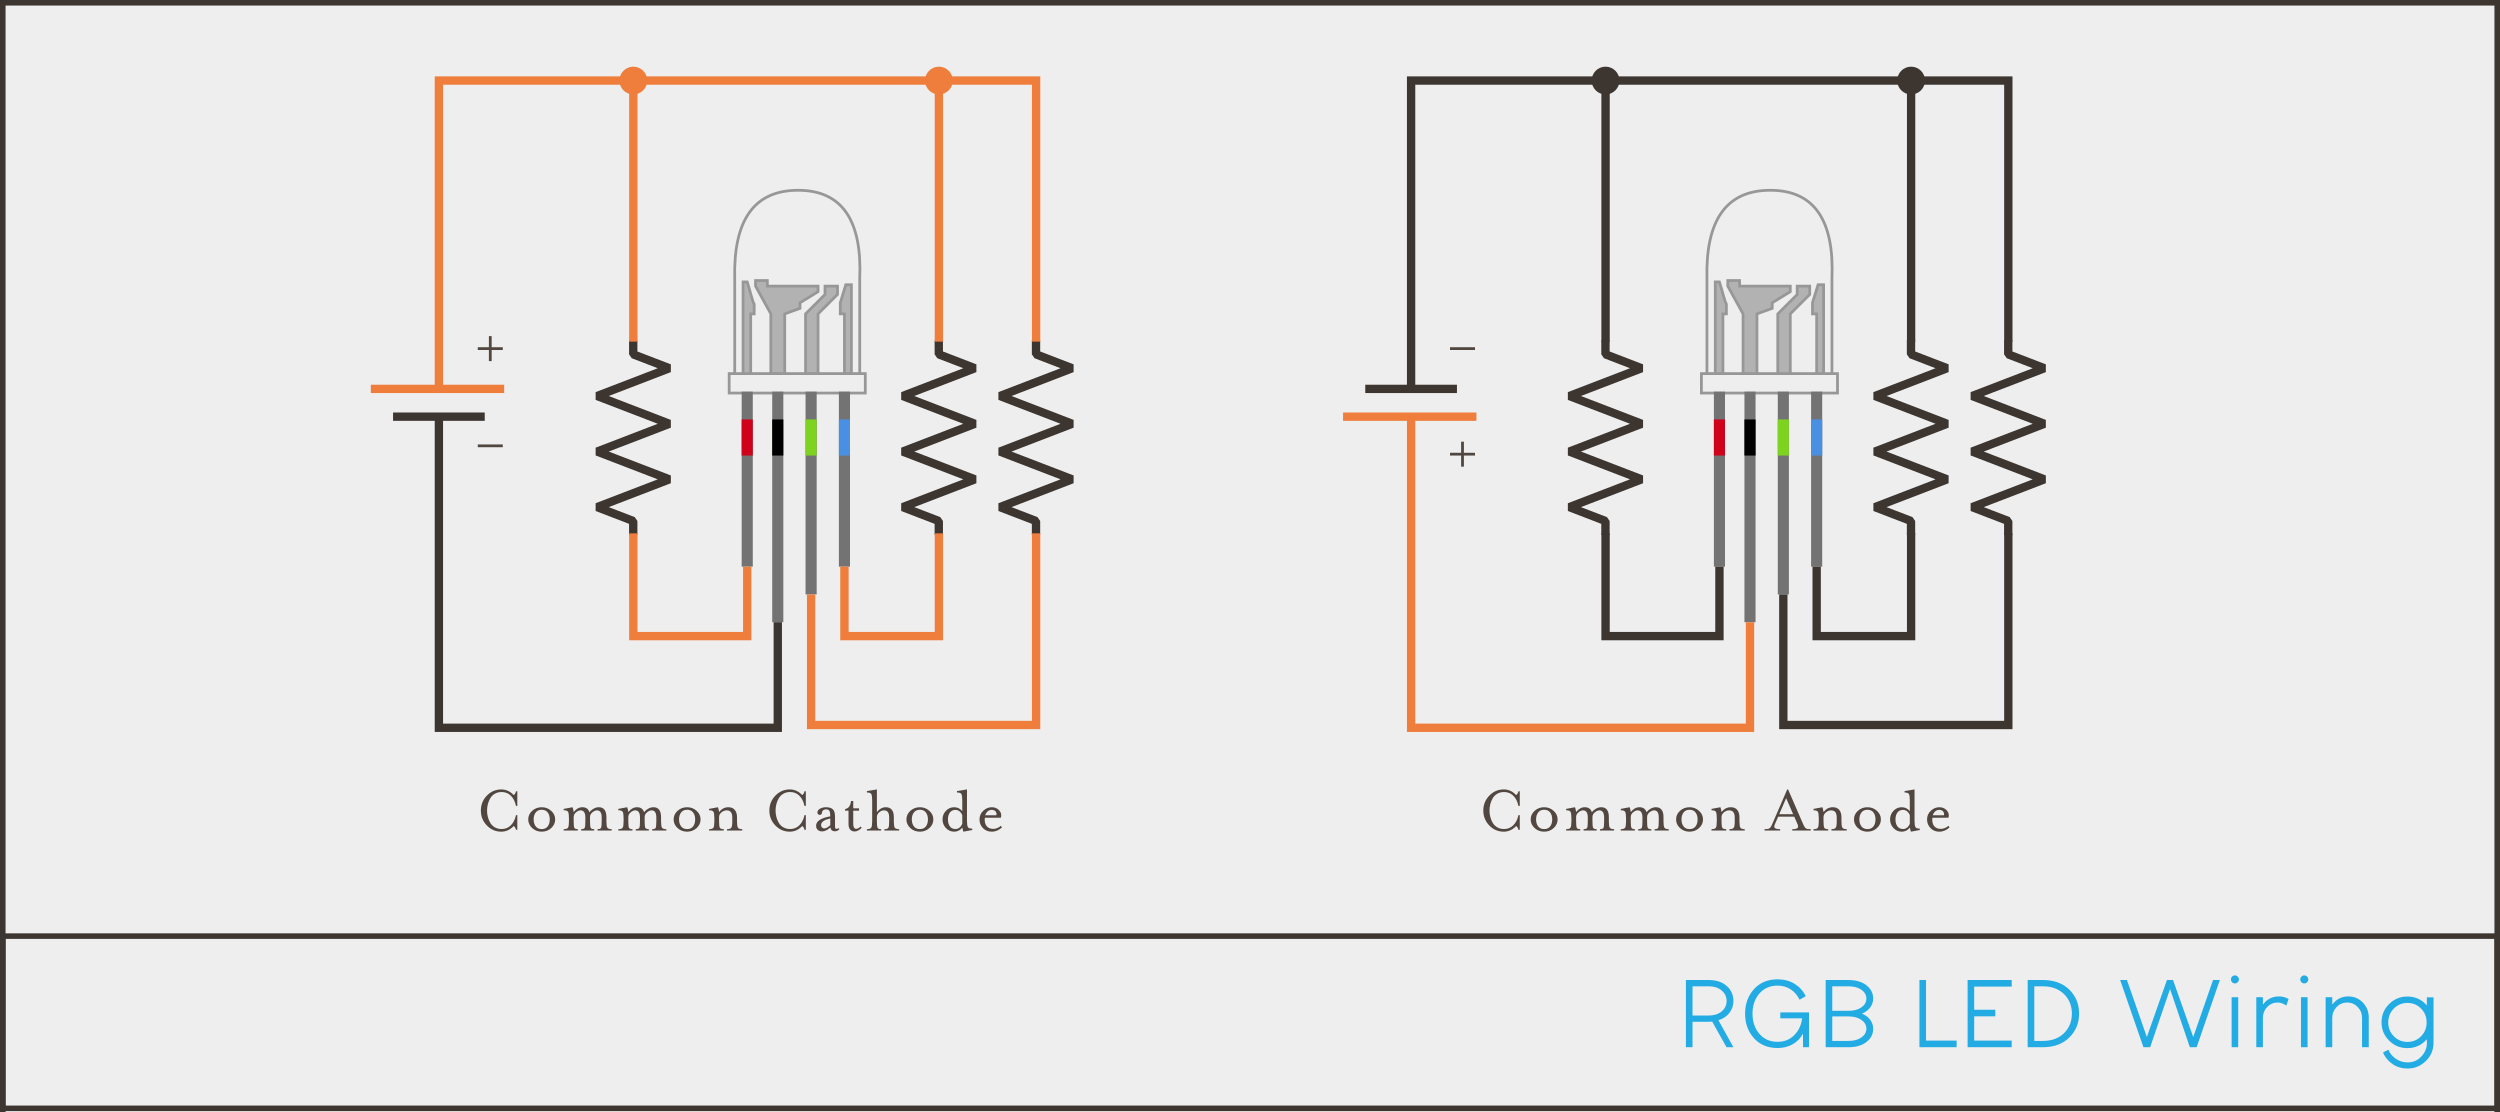
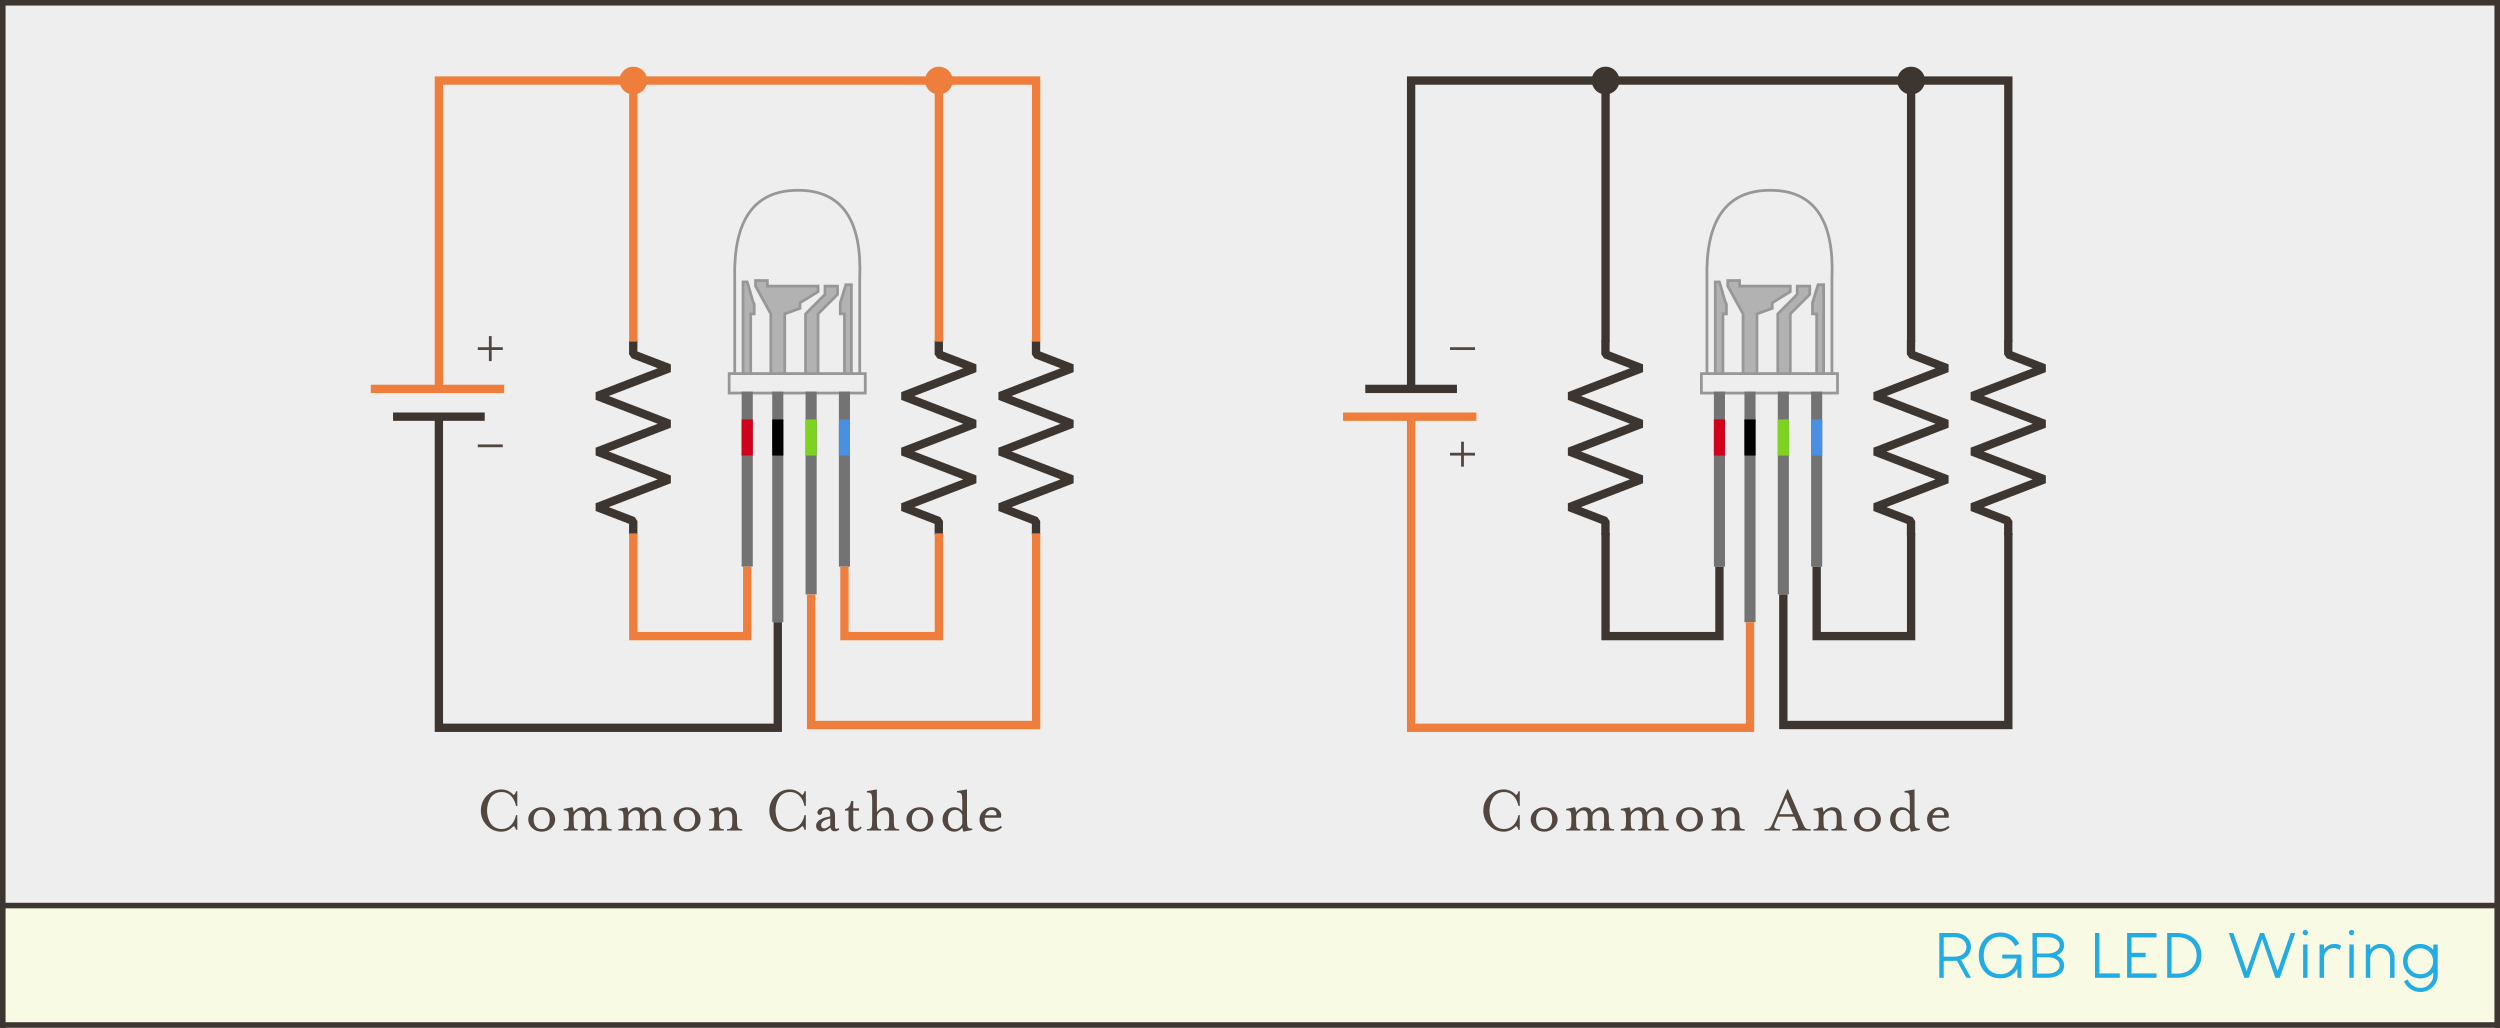
- <svg xmlns="http://www.w3.org/2000/svg" width="900px" height="400px" viewBox="0 0 900 400" version="1.1">
+ <svg xmlns="http://www.w3.org/2000/svg" width="900px" height="370px" viewBox="0 0 900 370" version="1.1">
  <g id="RGB_LED_Wiring" stroke="none" stroke-width="1" fill="none" fill-rule="evenodd">
    <rect id="Rectangle" stroke="#3D3530" stroke-width="2" fill="#EEEEEE" x="1" y="1" width="898" height="428" />
+     <rect id="Rectangle-Copy" stroke="#3D3530" stroke-width="2" fill="#F8FAE4" x="1" y="326" width="898" height="43" />
+     <path d="M698.155,352 L698.155,335.872 L703.627,335.872 C705.435,335.872 706.875,336.348 707.947,337.3 C709.019,338.252 709.555,339.448 709.555,340.888 C709.555,341.96 709.239,342.912 708.607,343.744 C707.975,344.576 707.091,345.168 705.955,345.52 L709.555,352 L707.899,352 L704.467,345.856 L703.483,345.904 L699.739,345.904 L699.739,352 L698.155,352 Z M699.739,344.392 L703.627,344.392 C704.923,344.392 705.963,344.06 706.747,343.396 C707.531,342.732 707.923,341.896 707.923,340.888 C707.923,339.896 707.531,339.064 706.747,338.392 C705.963,337.72 704.923,337.384 703.627,337.384 L699.739,337.384 L699.739,344.392 Z M720.157,352.192 C717.789,352.192 715.897,351.404 714.481,349.828 C713.065,348.252 712.357,346.296 712.357,343.96 C712.357,341.608 713.065,339.644 714.481,338.068 C715.897,336.492 717.789,335.704 720.157,335.704 C721.709,335.704 723.069,336.064 724.237,336.784 C725.405,337.504 726.301,338.488 726.925,339.736 L725.437,340.6 C724.941,339.56 724.233,338.736 723.313,338.128 C722.393,337.52 721.341,337.216 720.157,337.216 C718.333,337.216 716.873,337.852 715.777,339.124 C714.681,340.396 714.133,342.008 714.133,343.96 C714.133,345.896 714.681,347.504 715.777,348.784 C716.873,350.064 718.333,350.704 720.157,350.704 C721.757,350.704 723.089,350.172 724.153,349.108 C725.217,348.044 725.845,346.696 726.037,345.064 L720.805,345.064 L720.805,343.648 L727.693,343.648 L727.693,352 L726.253,352 L726.253,348.76 C725.661,349.832 724.841,350.672 723.793,351.28 C722.745,351.888 721.533,352.192 720.157,352.192 Z M731.696,352 L731.696,335.872 L737.168,335.872 C738.976,335.872 740.416,336.296 741.488,337.144 C742.56,337.992 743.096,339.048 743.096,340.312 C743.096,341.096 742.86,341.808 742.388,342.448 C741.916,343.088 741.256,343.584 740.408,343.936 C741.256,344.288 741.916,344.784 742.388,345.424 C742.86,346.064 743.096,346.784 743.096,347.584 C743.096,348.848 742.56,349.9 741.488,350.74 C740.416,351.58 738.976,352 737.168,352 L731.696,352 Z M733.28,343.264 L737.168,343.264 C738.464,343.264 739.504,342.984 740.288,342.424 C741.072,341.864 741.464,341.168 741.464,340.336 C741.464,339.488 741.072,338.784 740.288,338.224 C739.504,337.664 738.464,337.384 737.168,337.384 L733.28,337.384 L733.28,343.264 Z M733.28,350.488 L737.168,350.488 C738.464,350.488 739.504,350.208 740.288,349.648 C741.072,349.088 741.464,348.384 741.464,347.536 C741.464,346.704 741.072,346.008 740.288,345.448 C739.504,344.888 738.464,344.608 737.168,344.608 L733.28,344.608 L733.28,350.488 Z M755.781,350.416 L763.125,350.416 L763.125,352 L754.197,352 L754.197,335.872 L755.781,335.872 L755.781,350.416 Z M776.344,337.456 L767.344,337.456 L767.344,343 L772.408,343 L772.408,344.584 L767.344,344.584 L767.344,350.416 L776.344,350.416 L776.344,352 L765.76,352 L765.76,335.872 L776.344,335.872 L776.344,337.456 Z M780.179,352 L780.179,335.872 L783.827,335.872 C786.483,335.872 788.595,336.64 790.163,338.176 C791.731,339.712 792.515,341.632 792.515,343.936 C792.515,346.224 791.727,348.14 790.151,349.684 C788.575,351.228 786.467,352 783.827,352 L780.179,352 Z M781.763,350.488 L783.827,350.488 C785.939,350.488 787.627,349.868 788.891,348.628 C790.155,347.388 790.787,345.824 790.787,343.936 C790.787,342.048 790.155,340.484 788.891,339.244 C787.627,338.004 785.939,337.384 783.827,337.384 L781.763,337.384 L781.763,350.488 Z M824.664,335.872 L826.296,335.872 L820.728,352 L819.096,352 L814.344,338.032 L809.568,352 L807.96,352 L802.368,335.872 L804,335.872 L808.776,349.552 L813.6,335.872 L815.064,335.872 L819.912,349.552 L824.664,335.872 Z M830.587,336.4 C830.411,336.592 830.187,336.688 829.915,336.688 C829.643,336.688 829.415,336.592 829.231,336.4 C829.047,336.208 828.955,335.984 828.955,335.728 C828.955,335.472 829.047,335.248 829.231,335.056 C829.415,334.864 829.643,334.768 829.915,334.768 C830.187,334.768 830.415,334.864 830.599,335.056 C830.783,335.248 830.875,335.472 830.875,335.728 C830.875,335.984 830.779,336.208 830.587,336.4 Z M829.123,352 L829.123,340 L830.707,340 L830.707,352 L829.123,352 Z M840.469,339.808 C841.317,339.808 842.093,340.016 842.797,340.432 L842.245,342.016 C841.573,341.52 840.893,341.272 840.205,341.272 C839.197,341.272 838.349,341.628 837.661,342.34 C836.973,343.052 836.629,343.928 836.629,344.968 L836.629,352 L835.045,352 L835.045,340 L836.629,340 L836.629,341.776 C837.605,340.464 838.885,339.808 840.469,339.808 Z M847.232,336.4 C847.056,336.592 846.832,336.688 846.56,336.688 C846.288,336.688 846.06,336.592 845.876,336.4 C845.692,336.208 845.6,335.984 845.6,335.728 C845.6,335.472 845.692,335.248 845.876,335.056 C846.06,334.864 846.288,334.768 846.56,334.768 C846.832,334.768 847.06,334.864 847.244,335.056 C847.428,335.248 847.52,335.472 847.52,335.728 C847.52,335.984 847.424,336.208 847.232,336.4 Z M845.768,352 L845.768,340 L847.352,340 L847.352,352 L845.768,352 Z M857.115,339.808 C858.507,339.808 859.675,340.3 860.619,341.284 C861.563,342.268 862.035,343.48 862.035,344.92 L862.035,352 L860.427,352 L860.427,344.968 C860.427,343.944 860.079,343.072 859.383,342.352 C858.687,341.632 857.843,341.272 856.851,341.272 C855.859,341.272 855.015,341.632 854.319,342.352 C853.623,343.072 853.275,343.944 853.275,344.968 L853.275,352 L851.691,352 L851.691,340 L853.275,340 L853.275,341.776 C854.251,340.464 855.531,339.808 857.115,339.808 Z M875.973,340.024 L877.581,340.024 L877.581,350.968 C877.565,352.712 876.937,354.172 875.697,355.348 C874.457,356.524 873.021,357.112 871.389,357.112 C869.901,357.112 868.633,356.716 867.585,355.924 C866.537,355.132 865.829,354.24 865.461,353.248 L866.757,352.6 C867.061,353.416 867.637,354.128 868.485,354.736 C869.333,355.344 870.301,355.648 871.389,355.648 C872.669,355.648 873.753,355.18 874.641,354.244 C875.529,353.308 875.981,352.216 875.997,350.968 L875.973,350.968 L875.973,350.08 C874.757,351.504 873.197,352.216 871.293,352.216 C869.581,352.216 868.121,351.612 866.913,350.404 C865.705,349.196 865.101,347.736 865.101,346.024 C865.101,344.312 865.705,342.852 866.913,341.644 C868.121,340.436 869.581,339.832 871.293,339.832 C873.181,339.832 874.741,340.544 875.973,341.968 L875.973,340.024 Z M871.317,350.728 C872.613,350.728 873.705,350.276 874.593,349.372 C875.481,348.468 875.925,347.36 875.925,346.048 C875.925,344.736 875.481,343.628 874.593,342.724 C873.705,341.82 872.613,341.368 871.317,341.368 C870.037,341.368 868.949,341.82 868.053,342.724 C867.157,343.628 866.709,344.736 866.709,346.048 C866.709,347.36 867.157,348.468 868.053,349.372 C868.949,350.276 870.037,350.728 871.317,350.728 Z" id="RGB-LED-Wiring-Copy" fill="#23ABE3" />
    <g id="Common_Anode" transform="translate(485, 24)">
      <g id="RGB-LED" transform="translate(127, 44)">
        <path d="M2.5,67 L2.5,32.424 C1.961,11.141 9.556,0.5 25.287,0.5 C41.018,0.5 48.422,11.141 47.5,32.424 L47.5,67 L2.5,67 Z" id="Path" stroke="#979797" fill="#EEEEEE" />
        <g id="Internals" transform="translate(5, 33)" fill="#B2B2B2" stroke="#979797">
          <path d="M0.5,34 L0.5,0.5 C1.167,0.5 1.667,0.5 2,0.5 C3.109,3.984 3.911,7.617 4.5,8.5 C4.5,9.5 4.5,10.667 4.5,12 L3.25,12 L3.25,34 L0.5,34 Z" id="Path-2" />
          <polygon id="Path-3" points="10.5 34 10.5 12 5 2 5 -1.0658141e-14 9.25 -1.0658141e-14 9.25 2 27.5 2 27.5 4 21 8 21 10 15.5 12 15.5 34" />
          <polygon id="Path-4" points="23 34 23 12 30 5 30 2 34.5 2 34.5 5 27.5 12 27.5 34" />
          <polygon id="Path-5" points="39.5 34 39.5 1.5 37.5 1.5 35.5 8 35.5 12 37 12 37 34" />
        </g>
        <rect id="Rectangle" stroke="#979797" fill="#EEEEEE" x="0.5" y="66.5" width="49" height="7" />
        <g id="R-Leg" transform="translate(5, 73)">
          <rect id="Rectangle" fill="#737373" x="0" y="0" width="4" height="63" />
          <rect id="Rectangle-Copy-4" fill="#D0021B" x="0" y="10" width="4" height="13" />
        </g>
        <g id="CMN-Leg" transform="translate(16, 73)">
          <rect id="Rectangle-Copy" fill="#737373" x="0" y="0" width="4" height="83" />
          <rect id="Rectangle-Copy-5" fill="#000000" x="0" y="10" width="4" height="13" />
        </g>
        <g id="G-Leg" transform="translate(28, 73)">
          <rect id="Rectangle-Copy-2" fill="#737373" x="0" y="0" width="4" height="73" />
          <rect id="Rectangle-Copy-6" fill="#7ED321" x="0" y="10" width="4" height="13" />
        </g>
        <g id="B-Leg" transform="translate(40, 73)">
          <rect id="Rectangle-Copy-3" fill="#737373" x="0" y="0" width="4" height="63" />
          <rect id="Rectangle-Copy-7" fill="#4A90E2" x="0" y="10" width="4" height="13" />
        </g>
      </g>
      <path d="M62.116,274.736 L61.636,274.736 C61.508,274.112 61.236,273.656 60.82,273.368 C59.508,274.728 58.02,275.408 56.356,275.408 C54.324,275.408 52.588,274.664 51.148,273.176 C49.708,271.688 48.988,269.896 48.988,267.8 C48.988,265.704 49.708,263.912 51.148,262.424 C52.588,260.936 54.324,260.192 56.356,260.192 C58.052,260.192 59.54,260.872 60.82,262.232 C61.252,261.896 61.524,261.44 61.636,260.864 L62.116,260.864 L62.116,266.144 L61.636,266.144 C61.3,264.56 60.68,263.328 59.776,262.448 C58.872,261.568 57.764,261.128 56.452,261.128 C55.54,261.128 54.732,261.332 54.028,261.74 C53.324,262.148 52.776,262.688 52.384,263.36 C51.992,264.032 51.7,264.744 51.508,265.496 C51.316,266.248 51.22,267.016 51.22,267.8 C51.22,268.584 51.316,269.352 51.508,270.104 C51.7,270.856 51.992,271.564 52.384,272.228 C52.776,272.892 53.324,273.428 54.028,273.836 C54.732,274.244 55.54,274.448 56.452,274.448 C57.764,274.448 58.872,274.004 59.776,273.116 C60.68,272.228 61.3,271.008 61.636,269.456 L62.116,269.456 L62.116,274.736 Z M74.3,267.896 C75.26,268.744 75.74,269.776 75.74,270.992 C75.74,272.208 75.264,273.248 74.312,274.112 C73.36,274.976 72.22,275.408 70.892,275.408 C69.564,275.408 68.424,274.976 67.472,274.112 C66.52,273.248 66.044,272.208 66.044,270.992 C66.044,269.776 66.52,268.74 67.472,267.884 C68.424,267.028 69.564,266.6 70.892,266.6 C72.22,266.6 73.356,267.032 74.3,267.896 Z M73.052,273.512 C73.548,272.856 73.796,272.016 73.796,270.992 C73.796,269.968 73.548,269.132 73.052,268.484 C72.556,267.836 71.836,267.512 70.892,267.512 C69.948,267.512 69.228,267.84 68.732,268.496 C68.236,269.152 67.988,269.984 67.988,270.992 C67.988,272 68.236,272.832 68.732,273.488 C69.228,274.144 69.948,274.472 70.892,274.472 C71.836,274.472 72.556,274.152 73.052,273.512 Z M88.284,270.128 L88.284,271.688 C88.284,272.952 88.368,273.736 88.536,274.04 C88.704,274.344 89.124,274.496 89.796,274.496 L89.796,275 L85.092,275 L85.092,274.496 C85.764,274.496 86.184,274.344 86.352,274.04 C86.52,273.736 86.604,272.952 86.604,271.688 L86.604,270.296 C86.604,268.584 86.028,267.728 84.876,267.728 C84.38,267.728 83.844,267.96 83.268,268.424 C82.692,268.888 82.404,269.456 82.404,270.128 L82.404,271.688 C82.404,272.936 82.488,273.716 82.656,274.028 C82.824,274.34 83.236,274.496 83.892,274.496 L83.892,275 L78.804,275 L78.804,274.496 C79.604,274.496 80.12,274.328 80.352,273.992 C80.584,273.656 80.7,272.888 80.7,271.688 L80.7,270.488 C80.7,269.304 80.584,268.544 80.352,268.208 C80.12,267.872 79.604,267.704 78.804,267.704 L78.804,267.2 L81.996,266.6 C82.14,266.904 82.276,267.48 82.404,268.328 C83.316,267.176 84.356,266.6 85.524,266.6 C86.852,266.6 87.7,267.2 88.068,268.4 C88.388,267.952 88.864,267.54 89.496,267.164 C90.128,266.788 90.772,266.6 91.428,266.6 C93.268,266.6 94.188,267.792 94.188,270.176 L94.188,271.688 C94.188,272.888 94.304,273.656 94.536,273.992 C94.768,274.328 95.284,274.496 96.084,274.496 L96.084,275 L90.996,275 L90.996,274.496 C91.668,274.496 92.084,274.344 92.244,274.04 C92.404,273.736 92.484,272.952 92.484,271.688 L92.484,270.296 C92.484,268.584 91.916,267.728 90.78,267.728 C90.284,267.728 89.744,267.96 89.16,268.424 C88.576,268.888 88.284,269.456 88.284,270.128 Z M107.956,270.128 L107.956,271.688 C107.956,272.952 108.04,273.736 108.208,274.04 C108.376,274.344 108.796,274.496 109.468,274.496 L109.468,275 L104.764,275 L104.764,274.496 C105.436,274.496 105.856,274.344 106.024,274.04 C106.192,273.736 106.276,272.952 106.276,271.688 L106.276,270.296 C106.276,268.584 105.7,267.728 104.548,267.728 C104.052,267.728 103.516,267.96 102.94,268.424 C102.364,268.888 102.076,269.456 102.076,270.128 L102.076,271.688 C102.076,272.936 102.16,273.716 102.328,274.028 C102.496,274.34 102.908,274.496 103.564,274.496 L103.564,275 L98.476,275 L98.476,274.496 C99.276,274.496 99.792,274.328 100.024,273.992 C100.256,273.656 100.372,272.888 100.372,271.688 L100.372,270.488 C100.372,269.304 100.256,268.544 100.024,268.208 C99.792,267.872 99.276,267.704 98.476,267.704 L98.476,267.2 L101.668,266.6 C101.812,266.904 101.948,267.48 102.076,268.328 C102.988,267.176 104.028,266.6 105.196,266.6 C106.524,266.6 107.372,267.2 107.74,268.4 C108.06,267.952 108.536,267.54 109.168,267.164 C109.8,266.788 110.444,266.6 111.1,266.6 C112.94,266.6 113.86,267.792 113.86,270.176 L113.86,271.688 C113.86,272.888 113.976,273.656 114.208,273.992 C114.44,274.328 114.956,274.496 115.756,274.496 L115.756,275 L110.668,275 L110.668,274.496 C111.34,274.496 111.756,274.344 111.916,274.04 C112.076,273.736 112.156,272.952 112.156,271.688 L112.156,270.296 C112.156,268.584 111.588,267.728 110.452,267.728 C109.956,267.728 109.416,267.96 108.832,268.424 C108.248,268.888 107.956,269.456 107.956,270.128 Z M126.644,267.896 C127.604,268.744 128.084,269.776 128.084,270.992 C128.084,272.208 127.608,273.248 126.656,274.112 C125.704,274.976 124.564,275.408 123.236,275.408 C121.908,275.408 120.768,274.976 119.816,274.112 C118.864,273.248 118.388,272.208 118.388,270.992 C118.388,269.776 118.864,268.74 119.816,267.884 C120.768,267.028 121.908,266.6 123.236,266.6 C124.564,266.6 125.7,267.032 126.644,267.896 Z M125.396,273.512 C125.892,272.856 126.14,272.016 126.14,270.992 C126.14,269.968 125.892,269.132 125.396,268.484 C124.9,267.836 124.18,267.512 123.236,267.512 C122.292,267.512 121.572,267.84 121.076,268.496 C120.58,269.152 120.332,269.984 120.332,270.992 C120.332,272 120.58,272.832 121.076,273.488 C121.572,274.144 122.292,274.472 123.236,274.472 C124.18,274.472 124.9,274.152 125.396,273.512 Z M134.748,268.328 C135.66,267.176 136.772,266.6 138.084,266.6 C139.124,266.6 139.904,266.928 140.424,267.584 C140.944,268.24 141.204,269.104 141.204,270.176 L141.204,271.688 C141.204,272.888 141.32,273.656 141.552,273.992 C141.784,274.328 142.3,274.496 143.1,274.496 L143.1,275 L137.604,275 L137.604,274.496 C138.388,274.496 138.9,274.324 139.14,273.98 C139.38,273.636 139.5,272.872 139.5,271.688 L139.5,270.296 C139.5,268.584 138.836,267.728 137.508,267.728 C136.82,267.728 136.188,267.968 135.612,268.448 C135.036,268.928 134.748,269.488 134.748,270.128 L134.748,271.688 C134.748,272.92 134.844,273.696 135.036,274.016 C135.228,274.336 135.692,274.496 136.428,274.496 L136.428,275 L131.148,275 L131.148,274.496 C131.948,274.496 132.464,274.328 132.696,273.992 C132.928,273.656 133.044,272.888 133.044,271.688 L133.044,270.488 C133.044,269.304 132.928,268.544 132.696,268.208 C132.464,267.872 131.948,267.704 131.148,267.704 L131.148,267.2 L134.34,266.6 C134.484,266.904 134.62,267.48 134.748,268.328 Z M155.132,270.008 L153.98,272.672 C153.676,273.328 153.664,273.796 153.944,274.076 C154.224,274.356 154.86,274.496 155.852,274.496 L155.852,275 L150.236,275 L150.236,274.496 C150.748,274.496 151.144,274.476 151.424,274.436 C151.704,274.396 151.952,274.268 152.168,274.052 C152.384,273.836 152.536,273.64 152.624,273.464 C152.712,273.288 152.876,272.936 153.116,272.408 L158.396,260.192 L158.708,260.192 L164.012,272.408 C164.252,272.936 164.416,273.288 164.504,273.464 C164.592,273.64 164.744,273.836 164.96,274.052 C165.176,274.268 165.42,274.396 165.692,274.436 C165.964,274.476 166.356,274.496 166.868,274.496 L166.868,275 L160.22,275 L160.22,274.496 C161.212,274.496 161.844,274.356 162.116,274.076 C162.388,273.796 162.38,273.328 162.092,272.672 L160.94,270.008 L155.132,270.008 Z M160.532,269.12 L158.012,263.336 L155.516,269.12 L160.532,269.12 Z M171.468,268.328 C172.38,267.176 173.492,266.6 174.804,266.6 C175.844,266.6 176.624,266.928 177.144,267.584 C177.664,268.24 177.924,269.104 177.924,270.176 L177.924,271.688 C177.924,272.888 178.04,273.656 178.272,273.992 C178.504,274.328 179.02,274.496 179.82,274.496 L179.82,275 L174.324,275 L174.324,274.496 C175.108,274.496 175.62,274.324 175.86,273.98 C176.1,273.636 176.22,272.872 176.22,271.688 L176.22,270.296 C176.22,268.584 175.556,267.728 174.228,267.728 C173.54,267.728 172.908,267.968 172.332,268.448 C171.756,268.928 171.468,269.488 171.468,270.128 L171.468,271.688 C171.468,272.92 171.564,273.696 171.756,274.016 C171.948,274.336 172.412,274.496 173.148,274.496 L173.148,275 L167.868,275 L167.868,274.496 C168.668,274.496 169.184,274.328 169.416,273.992 C169.648,273.656 169.764,272.888 169.764,271.688 L169.764,270.488 C169.764,269.304 169.648,268.544 169.416,268.208 C169.184,267.872 168.668,267.704 167.868,267.704 L167.868,267.2 L171.06,266.6 C171.204,266.904 171.34,267.48 171.468,268.328 Z M190.684,267.896 C191.644,268.744 192.124,269.776 192.124,270.992 C192.124,272.208 191.648,273.248 190.696,274.112 C189.744,274.976 188.604,275.408 187.276,275.408 C185.948,275.408 184.808,274.976 183.856,274.112 C182.904,273.248 182.428,272.208 182.428,270.992 C182.428,269.776 182.904,268.74 183.856,267.884 C184.808,267.028 185.948,266.6 187.276,266.6 C188.604,266.6 189.74,267.032 190.684,267.896 Z M189.436,273.512 C189.932,272.856 190.18,272.016 190.18,270.992 C190.18,269.968 189.932,269.132 189.436,268.484 C188.94,267.836 188.22,267.512 187.276,267.512 C186.332,267.512 185.612,267.84 185.116,268.496 C184.62,269.152 184.372,269.984 184.372,270.992 C184.372,272 184.62,272.832 185.116,273.488 C185.612,274.144 186.332,274.472 187.276,274.472 C188.22,274.472 188.94,274.152 189.436,273.512 Z M202.532,272.552 L202.532,269.456 C202.308,268.88 201.98,268.42 201.548,268.076 C201.116,267.732 200.636,267.56 200.108,267.56 C199.212,267.56 198.532,267.88 198.068,268.52 C197.604,269.16 197.372,269.984 197.372,270.992 C197.372,272.016 197.604,272.848 198.068,273.488 C198.532,274.128 199.212,274.448 200.108,274.448 C200.636,274.448 201.116,274.276 201.548,273.932 C201.98,273.588 202.308,273.128 202.532,272.552 Z M202.532,268.016 L202.532,264.104 C202.532,262.904 202.416,262.136 202.184,261.8 C201.952,261.464 201.436,261.296 200.636,261.296 L200.636,260.792 L204.236,260.192 L204.236,271.496 C204.236,272.696 204.352,273.464 204.584,273.8 C204.816,274.136 205.332,274.304 206.132,274.304 L206.132,274.808 L202.94,275.408 C202.828,275.168 202.7,274.68 202.556,273.944 C201.772,274.92 200.788,275.408 199.604,275.408 C198.468,275.408 197.488,274.976 196.664,274.112 C195.84,273.248 195.428,272.208 195.428,270.992 C195.428,269.776 195.84,268.74 196.664,267.884 C197.488,267.028 198.468,266.6 199.604,266.6 C200.788,266.6 201.764,267.072 202.532,268.016 Z M210.804,269.504 L214.788,269.504 C214.948,269.056 214.88,268.62 214.584,268.196 C214.288,267.772 213.78,267.56 213.06,267.56 C212.548,267.56 212.088,267.736 211.68,268.088 C211.272,268.44 210.98,268.912 210.804,269.504 Z M210.66,270.392 C210.516,271.576 210.704,272.54 211.224,273.284 C211.744,274.028 212.596,274.4 213.78,274.4 C214.18,274.4 214.636,274.296 215.148,274.088 C215.66,273.88 216.084,273.616 216.42,273.296 L216.852,273.824 C216.42,274.288 215.868,274.668 215.196,274.964 C214.524,275.26 213.852,275.408 213.18,275.408 C211.884,275.408 210.82,274.98 209.988,274.124 C209.156,273.268 208.74,272.224 208.74,270.992 C208.74,269.76 209.192,268.72 210.096,267.872 C211,267.024 212.028,266.6 213.18,266.6 C214.268,266.6 215.156,266.98 215.844,267.74 C216.532,268.5 216.732,269.384 216.444,270.392 L210.66,270.392 Z" id="Common-Anode-Copy" fill="#524740" />
      <g id="Circuit">
        <polyline id="Path-6" stroke="#EF7D3B" stroke-width="3" points="23 127 23 238 145 238 145 200" />
        <polyline id="Resistor-Copy-3" stroke="#3D3530" stroke-width="3" stroke-linejoin="bevel" transform="translate(202.9654, 133.5628) rotate(-270) translate(-202.9654, -133.5628) " points="167.965 133.563 172.965 133.563 177.965 120.563 187.965 146.563 197.965 120.563 207.965 146.563 217.965 120.563 227.965 146.563 232.965 133.563 237.965 133.563" />
        <polyline id="Resistor-Copy-4" stroke="#3D3530" stroke-width="3" stroke-linejoin="bevel" transform="translate(92.96544, 133.5628) rotate(-270) translate(-92.96544, -133.5628) " points="57.965 133.563 62.965 133.563 67.965 120.563 77.965 146.563 87.965 120.563 97.965 146.563 107.965 120.563 117.965 146.563 122.965 133.563 127.965 133.563" />
        <polyline id="Resistor-Copy-5" stroke="#3D3530" stroke-width="3" stroke-linejoin="bevel" transform="translate(237.9654, 133.5628) rotate(-270) translate(-237.9654, -133.5628) " points="202.965 133.563 207.965 133.563 212.965 120.563 222.965 146.563 232.965 120.563 242.965 146.563 252.965 120.563 262.965 146.563 267.965 133.563 272.965 133.563" />
        <polyline id="Path-7" stroke="#3D3530" stroke-width="3" points="23 115.231 23 5 238 5 238 99" />
        <path d="M93,99 L93,6" id="Path-8" stroke="#3D3530" stroke-width="3" />
        <path d="M203,99 L203,6" id="Path-9" stroke="#3D3530" stroke-width="3" />
        <polyline id="Path-10" stroke="#3D3530" stroke-width="3" points="203 168 203 205 169 205 169 180" />
        <polyline id="Path-11" stroke="#3D3530" stroke-width="3" points="238 168 238 237 157 237 157 190" />
        <polyline id="Path-12" stroke="#3D3530" stroke-width="3" points="93 168 93 205 134 205 134 180" />
        <circle id="Oval-2-Copy-4" fill="#3D3530" cx="93" cy="5" r="5" />
        <circle id="Oval-2-Copy-5" fill="#3D3530" cx="203" cy="5" r="5" />
        <g id="Voltage-Source" transform="translate(0, 101)">
          <path d="M8,15 L38,15" id="Line-Copy-3" stroke="#3D3530" stroke-width="3" stroke-linecap="square" />
          <path d="M0,25 L45,25" id="Line-Copy" stroke="#EF7D3B" stroke-width="3" stroke-linecap="square" />
          <rect id="Combined-Shape" fill="#524740" x="37" y="0" width="9" height="1" />
          <path d="M41,38 L41,34 L42,34 L42,38 L46,38 L46,39 L42,39 L42,43 L41,43 L41,39 L37,39 L37,38 L41,38 Z" id="Combined-Shape" fill="#524740" />
        </g>
      </g>
    </g>
    <g id="Common_Cathode" transform="translate(135, 24)">
      <g id="RGB-LED" transform="translate(127, 44)">
        <path d="M2.5,67 L2.5,32.424 C1.961,11.141 9.556,0.5 25.287,0.5 C41.018,0.5 48.422,11.141 47.5,32.424 L47.5,67 L2.5,67 Z" id="Path" stroke="#979797" fill="#EEEEEE" />
        <g id="Internals" transform="translate(5, 33)" fill="#B2B2B2" stroke="#979797">
          <path d="M0.5,34 L0.5,0.5 C1.167,0.5 1.667,0.5 2,0.5 C3.109,3.984 3.911,7.617 4.5,8.5 C4.5,9.5 4.5,10.667 4.5,12 L3.25,12 L3.25,34 L0.5,34 Z" id="Path-2" />
          <polygon id="Path-3" points="10.5 34 10.5 12 5 2 5 -1.0658141e-14 9.25 -1.0658141e-14 9.25 2 27.5 2 27.5 4 21 8 21 10 15.5 12 15.5 34" />
          <polygon id="Path-4" points="23 34 23 12 30 5 30 2 34.5 2 34.5 5 27.5 12 27.5 34" />
          <polygon id="Path-5" points="39.5 34 39.5 1.5 37.5 1.5 35.5 8 35.5 12 37 12 37 34" />
        </g>
        <rect id="Rectangle" stroke="#979797" fill="#EEEEEE" x="0.5" y="66.5" width="49" height="7" />
        <g id="R-Leg" transform="translate(5, 73)">
          <rect id="Rectangle" fill="#737373" x="0" y="0" width="4" height="63" />
          <rect id="Rectangle-Copy-4" fill="#D0021B" x="0" y="10" width="4" height="13" />
        </g>
        <g id="CMN-Leg" transform="translate(16, 73)">
          <rect id="Rectangle-Copy" fill="#737373" x="0" y="0" width="4" height="83" />
          <rect id="Rectangle-Copy-5" fill="#000000" x="0" y="10" width="4" height="13" />
        </g>
        <g id="G-Leg" transform="translate(28, 73)">
          <rect id="Rectangle-Copy-2" fill="#737373" x="0" y="0" width="4" height="73" />
          <rect id="Rectangle-Copy-6" fill="#7ED321" x="0" y="10" width="4" height="13" />
        </g>
        <g id="B-Leg" transform="translate(40, 73)">
          <rect id="Rectangle-Copy-3" fill="#737373" x="0" y="0" width="4" height="63" />
          <rect id="Rectangle-Copy-7" fill="#4A90E2" x="0" y="10" width="4" height="13" />
        </g>
      </g>
      <path d="M51.236,274.736 L50.756,274.736 C50.628,274.112 50.356,273.656 49.94,273.368 C48.628,274.728 47.14,275.408 45.476,275.408 C43.444,275.408 41.708,274.664 40.268,273.176 C38.828,271.688 38.108,269.896 38.108,267.8 C38.108,265.704 38.828,263.912 40.268,262.424 C41.708,260.936 43.444,260.192 45.476,260.192 C47.172,260.192 48.66,260.872 49.94,262.232 C50.372,261.896 50.644,261.44 50.756,260.864 L51.236,260.864 L51.236,266.144 L50.756,266.144 C50.42,264.56 49.8,263.328 48.896,262.448 C47.992,261.568 46.884,261.128 45.572,261.128 C44.66,261.128 43.852,261.332 43.148,261.74 C42.444,262.148 41.896,262.688 41.504,263.36 C41.112,264.032 40.82,264.744 40.628,265.496 C40.436,266.248 40.34,267.016 40.34,267.8 C40.34,268.584 40.436,269.352 40.628,270.104 C40.82,270.856 41.112,271.564 41.504,272.228 C41.896,272.892 42.444,273.428 43.148,273.836 C43.852,274.244 44.66,274.448 45.572,274.448 C46.884,274.448 47.992,274.004 48.896,273.116 C49.8,272.228 50.42,271.008 50.756,269.456 L51.236,269.456 L51.236,274.736 Z M63.42,267.896 C64.38,268.744 64.86,269.776 64.86,270.992 C64.86,272.208 64.384,273.248 63.432,274.112 C62.48,274.976 61.34,275.408 60.012,275.408 C58.684,275.408 57.544,274.976 56.592,274.112 C55.64,273.248 55.164,272.208 55.164,270.992 C55.164,269.776 55.64,268.74 56.592,267.884 C57.544,267.028 58.684,266.6 60.012,266.6 C61.34,266.6 62.476,267.032 63.42,267.896 Z M62.172,273.512 C62.668,272.856 62.916,272.016 62.916,270.992 C62.916,269.968 62.668,269.132 62.172,268.484 C61.676,267.836 60.956,267.512 60.012,267.512 C59.068,267.512 58.348,267.84 57.852,268.496 C57.356,269.152 57.108,269.984 57.108,270.992 C57.108,272 57.356,272.832 57.852,273.488 C58.348,274.144 59.068,274.472 60.012,274.472 C60.956,274.472 61.676,274.152 62.172,273.512 Z M77.404,270.128 L77.404,271.688 C77.404,272.952 77.488,273.736 77.656,274.04 C77.824,274.344 78.244,274.496 78.916,274.496 L78.916,275 L74.212,275 L74.212,274.496 C74.884,274.496 75.304,274.344 75.472,274.04 C75.64,273.736 75.724,272.952 75.724,271.688 L75.724,270.296 C75.724,268.584 75.148,267.728 73.996,267.728 C73.5,267.728 72.964,267.96 72.388,268.424 C71.812,268.888 71.524,269.456 71.524,270.128 L71.524,271.688 C71.524,272.936 71.608,273.716 71.776,274.028 C71.944,274.34 72.356,274.496 73.012,274.496 L73.012,275 L67.924,275 L67.924,274.496 C68.724,274.496 69.24,274.328 69.472,273.992 C69.704,273.656 69.82,272.888 69.82,271.688 L69.82,270.488 C69.82,269.304 69.704,268.544 69.472,268.208 C69.24,267.872 68.724,267.704 67.924,267.704 L67.924,267.2 L71.116,266.6 C71.26,266.904 71.396,267.48 71.524,268.328 C72.436,267.176 73.476,266.6 74.644,266.6 C75.972,266.6 76.82,267.2 77.188,268.4 C77.508,267.952 77.984,267.54 78.616,267.164 C79.248,266.788 79.892,266.6 80.548,266.6 C82.388,266.6 83.308,267.792 83.308,270.176 L83.308,271.688 C83.308,272.888 83.424,273.656 83.656,273.992 C83.888,274.328 84.404,274.496 85.204,274.496 L85.204,275 L80.116,275 L80.116,274.496 C80.788,274.496 81.204,274.344 81.364,274.04 C81.524,273.736 81.604,272.952 81.604,271.688 L81.604,270.296 C81.604,268.584 81.036,267.728 79.9,267.728 C79.404,267.728 78.864,267.96 78.28,268.424 C77.696,268.888 77.404,269.456 77.404,270.128 Z M97.076,270.128 L97.076,271.688 C97.076,272.952 97.16,273.736 97.328,274.04 C97.496,274.344 97.916,274.496 98.588,274.496 L98.588,275 L93.884,275 L93.884,274.496 C94.556,274.496 94.976,274.344 95.144,274.04 C95.312,273.736 95.396,272.952 95.396,271.688 L95.396,270.296 C95.396,268.584 94.82,267.728 93.668,267.728 C93.172,267.728 92.636,267.96 92.06,268.424 C91.484,268.888 91.196,269.456 91.196,270.128 L91.196,271.688 C91.196,272.936 91.28,273.716 91.448,274.028 C91.616,274.34 92.028,274.496 92.684,274.496 L92.684,275 L87.596,275 L87.596,274.496 C88.396,274.496 88.912,274.328 89.144,273.992 C89.376,273.656 89.492,272.888 89.492,271.688 L89.492,270.488 C89.492,269.304 89.376,268.544 89.144,268.208 C88.912,267.872 88.396,267.704 87.596,267.704 L87.596,267.2 L90.788,266.6 C90.932,266.904 91.068,267.48 91.196,268.328 C92.108,267.176 93.148,266.6 94.316,266.6 C95.644,266.6 96.492,267.2 96.86,268.4 C97.18,267.952 97.656,267.54 98.288,267.164 C98.92,266.788 99.564,266.6 100.22,266.6 C102.06,266.6 102.98,267.792 102.98,270.176 L102.98,271.688 C102.98,272.888 103.096,273.656 103.328,273.992 C103.56,274.328 104.076,274.496 104.876,274.496 L104.876,275 L99.788,275 L99.788,274.496 C100.46,274.496 100.876,274.344 101.036,274.04 C101.196,273.736 101.276,272.952 101.276,271.688 L101.276,270.296 C101.276,268.584 100.708,267.728 99.572,267.728 C99.076,267.728 98.536,267.96 97.952,268.424 C97.368,268.888 97.076,269.456 97.076,270.128 Z M115.764,267.896 C116.724,268.744 117.204,269.776 117.204,270.992 C117.204,272.208 116.728,273.248 115.776,274.112 C114.824,274.976 113.684,275.408 112.356,275.408 C111.028,275.408 109.888,274.976 108.936,274.112 C107.984,273.248 107.508,272.208 107.508,270.992 C107.508,269.776 107.984,268.74 108.936,267.884 C109.888,267.028 111.028,266.6 112.356,266.6 C113.684,266.6 114.82,267.032 115.764,267.896 Z M114.516,273.512 C115.012,272.856 115.26,272.016 115.26,270.992 C115.26,269.968 115.012,269.132 114.516,268.484 C114.02,267.836 113.3,267.512 112.356,267.512 C111.412,267.512 110.692,267.84 110.196,268.496 C109.7,269.152 109.452,269.984 109.452,270.992 C109.452,272 109.7,272.832 110.196,273.488 C110.692,274.144 111.412,274.472 112.356,274.472 C113.3,274.472 114.02,274.152 114.516,273.512 Z M123.868,268.328 C124.78,267.176 125.892,266.6 127.204,266.6 C128.244,266.6 129.024,266.928 129.544,267.584 C130.064,268.24 130.324,269.104 130.324,270.176 L130.324,271.688 C130.324,272.888 130.44,273.656 130.672,273.992 C130.904,274.328 131.42,274.496 132.22,274.496 L132.22,275 L126.724,275 L126.724,274.496 C127.508,274.496 128.02,274.324 128.26,273.98 C128.5,273.636 128.62,272.872 128.62,271.688 L128.62,270.296 C128.62,268.584 127.956,267.728 126.628,267.728 C125.94,267.728 125.308,267.968 124.732,268.448 C124.156,268.928 123.868,269.488 123.868,270.128 L123.868,271.688 C123.868,272.92 123.964,273.696 124.156,274.016 C124.348,274.336 124.812,274.496 125.548,274.496 L125.548,275 L120.268,275 L120.268,274.496 C121.068,274.496 121.584,274.328 121.816,273.992 C122.048,273.656 122.164,272.888 122.164,271.688 L122.164,270.488 C122.164,269.304 122.048,268.544 121.816,268.208 C121.584,267.872 121.068,267.704 120.268,267.704 L120.268,267.2 L123.46,266.6 C123.604,266.904 123.74,267.48 123.868,268.328 Z M155.1,274.736 L154.62,274.736 C154.492,274.112 154.22,273.656 153.804,273.368 C152.492,274.728 151.004,275.408 149.34,275.408 C147.308,275.408 145.572,274.664 144.132,273.176 C142.692,271.688 141.972,269.896 141.972,267.8 C141.972,265.704 142.692,263.912 144.132,262.424 C145.572,260.936 147.308,260.192 149.34,260.192 C151.036,260.192 152.524,260.872 153.804,262.232 C154.236,261.896 154.508,261.44 154.62,260.864 L155.1,260.864 L155.1,266.144 L154.62,266.144 C154.284,264.56 153.664,263.328 152.76,262.448 C151.856,261.568 150.748,261.128 149.436,261.128 C148.524,261.128 147.716,261.332 147.012,261.74 C146.308,262.148 145.76,262.688 145.368,263.36 C144.976,264.032 144.684,264.744 144.492,265.496 C144.3,266.248 144.204,267.016 144.204,267.8 C144.204,268.584 144.3,269.352 144.492,270.104 C144.684,270.856 144.976,271.564 145.368,272.228 C145.76,272.892 146.308,273.428 147.012,273.836 C147.716,274.244 148.524,274.448 149.436,274.448 C150.748,274.448 151.856,274.004 152.76,273.116 C153.664,272.228 154.284,271.008 154.62,269.456 L155.1,269.456 L155.1,274.736 Z M167.164,274.52 C166.7,275.016 166.172,275.264 165.58,275.264 C164.62,275.264 164.076,274.8 163.948,273.872 C162.876,274.832 161.876,275.312 160.948,275.312 C160.34,275.312 159.828,275.132 159.412,274.772 C158.996,274.412 158.788,273.92 158.788,273.296 C158.788,271.616 160.492,270.48 163.9,269.888 C163.9,268.944 163.796,268.288 163.588,267.92 C163.38,267.552 162.948,267.368 162.292,267.368 C161.972,267.368 161.664,267.472 161.368,267.68 C161.072,267.888 160.924,268.168 160.924,268.52 C160.924,268.76 160.844,268.96 160.684,269.12 C160.524,269.28 160.332,269.36 160.108,269.36 C159.868,269.36 159.668,269.28 159.508,269.12 C159.348,268.96 159.268,268.76 159.268,268.52 C159.268,267.96 159.576,267.5 160.192,267.14 C160.808,266.78 161.516,266.6 162.316,266.6 C163.484,266.6 164.324,266.856 164.836,267.368 C165.348,267.88 165.604,268.712 165.604,269.864 L165.604,273.488 C165.604,274.112 165.788,274.424 166.156,274.424 C166.364,274.424 166.588,274.304 166.828,274.064 L167.164,274.52 Z M163.9,273.08 L163.9,270.632 C161.692,271.144 160.588,271.936 160.588,273.008 C160.588,273.376 160.696,273.672 160.912,273.896 C161.128,274.12 161.396,274.232 161.716,274.232 C162.308,274.232 163.036,273.848 163.9,273.08 Z M170.468,267.848 L169.22,267.848 L169.22,267.272 C169.908,267.128 170.412,266.816 170.732,266.336 C171.052,265.856 171.26,265.2 171.356,264.368 L172.172,264.368 L172.172,267.008 L174.26,267.008 L174.26,267.848 L172.172,267.848 L172.172,272.648 C172.172,273.8 172.532,274.376 173.252,274.376 C173.716,274.376 174.236,274.104 174.812,273.56 L175.22,273.968 C174.884,274.368 174.48,274.696 174.008,274.952 C173.536,275.208 173.1,275.336 172.7,275.336 C172.012,275.336 171.468,275.112 171.068,274.664 C170.668,274.216 170.468,273.544 170.468,272.648 L170.468,267.848 Z M188.7,275 L183.396,275 L183.396,274.496 C184.148,274.496 184.62,274.336 184.812,274.016 C185.004,273.696 185.1,272.92 185.1,271.688 L185.1,270.296 C185.1,268.584 184.492,267.728 183.276,267.728 C182.636,267.728 182.044,267.964 181.5,268.436 C180.956,268.908 180.684,269.472 180.684,270.128 L180.684,271.688 C180.684,272.936 180.772,273.716 180.948,274.028 C181.124,274.34 181.54,274.496 182.196,274.496 L182.196,275 L177.084,275 L177.084,274.496 C177.884,274.496 178.4,274.328 178.632,273.992 C178.864,273.656 178.98,272.888 178.98,271.688 L178.98,264.104 C178.98,262.904 178.864,262.136 178.632,261.8 C178.4,261.464 177.884,261.296 177.084,261.296 L177.084,260.792 L180.684,260.192 L180.684,268.328 C181.628,267.176 182.676,266.6 183.828,266.6 C185.796,266.6 186.78,267.792 186.78,270.176 L186.78,271.688 C186.78,272.888 186.896,273.656 187.128,273.992 C187.36,274.328 187.884,274.496 188.7,274.496 L188.7,275 Z M199.564,267.896 C200.524,268.744 201.004,269.776 201.004,270.992 C201.004,272.208 200.528,273.248 199.576,274.112 C198.624,274.976 197.484,275.408 196.156,275.408 C194.828,275.408 193.688,274.976 192.736,274.112 C191.784,273.248 191.308,272.208 191.308,270.992 C191.308,269.776 191.784,268.74 192.736,267.884 C193.688,267.028 194.828,266.6 196.156,266.6 C197.484,266.6 198.62,267.032 199.564,267.896 Z M198.316,273.512 C198.812,272.856 199.06,272.016 199.06,270.992 C199.06,269.968 198.812,269.132 198.316,268.484 C197.82,267.836 197.1,267.512 196.156,267.512 C195.212,267.512 194.492,267.84 193.996,268.496 C193.5,269.152 193.252,269.984 193.252,270.992 C193.252,272 193.5,272.832 193.996,273.488 C194.492,274.144 195.212,274.472 196.156,274.472 C197.1,274.472 197.82,274.152 198.316,273.512 Z M211.412,272.552 L211.412,269.456 C211.188,268.88 210.86,268.42 210.428,268.076 C209.996,267.732 209.516,267.56 208.988,267.56 C208.092,267.56 207.412,267.88 206.948,268.52 C206.484,269.16 206.252,269.984 206.252,270.992 C206.252,272.016 206.484,272.848 206.948,273.488 C207.412,274.128 208.092,274.448 208.988,274.448 C209.516,274.448 209.996,274.276 210.428,273.932 C210.86,273.588 211.188,273.128 211.412,272.552 Z M211.412,268.016 L211.412,264.104 C211.412,262.904 211.296,262.136 211.064,261.8 C210.832,261.464 210.316,261.296 209.516,261.296 L209.516,260.792 L213.116,260.192 L213.116,271.496 C213.116,272.696 213.232,273.464 213.464,273.8 C213.696,274.136 214.212,274.304 215.012,274.304 L215.012,274.808 L211.82,275.408 C211.708,275.168 211.58,274.68 211.436,273.944 C210.652,274.92 209.668,275.408 208.484,275.408 C207.348,275.408 206.368,274.976 205.544,274.112 C204.72,273.248 204.308,272.208 204.308,270.992 C204.308,269.776 204.72,268.74 205.544,267.884 C206.368,267.028 207.348,266.6 208.484,266.6 C209.668,266.6 210.644,267.072 211.412,268.016 Z M219.684,269.504 L223.668,269.504 C223.828,269.056 223.76,268.62 223.464,268.196 C223.168,267.772 222.66,267.56 221.94,267.56 C221.428,267.56 220.968,267.736 220.56,268.088 C220.152,268.44 219.86,268.912 219.684,269.504 Z M219.54,270.392 C219.396,271.576 219.584,272.54 220.104,273.284 C220.624,274.028 221.476,274.4 222.66,274.4 C223.06,274.4 223.516,274.296 224.028,274.088 C224.54,273.88 224.964,273.616 225.3,273.296 L225.732,273.824 C225.3,274.288 224.748,274.668 224.076,274.964 C223.404,275.26 222.732,275.408 222.06,275.408 C220.764,275.408 219.7,274.98 218.868,274.124 C218.036,273.268 217.62,272.224 217.62,270.992 C217.62,269.76 218.072,268.72 218.976,267.872 C219.88,267.024 220.908,266.6 222.06,266.6 C223.148,266.6 224.036,266.98 224.724,267.74 C225.412,268.5 225.612,269.384 225.324,270.392 L219.54,270.392 Z" id="Common-Cathode-Copy" fill="#524740" />
      <g id="Circuit">
        <polyline id="Path-6" stroke="#3D3530" stroke-width="3" points="23 127 23 238 145 238 145 200" />
        <polyline id="Resistor" stroke="#3D3530" stroke-width="3" stroke-linejoin="bevel" transform="translate(202.9654, 133.5628) rotate(-270) translate(-202.9654, -133.5628) " points="167.965 133.563 172.965 133.563 177.965 120.563 187.965 146.563 197.965 120.563 207.965 146.563 217.965 120.563 227.965 146.563 232.965 133.563 237.965 133.563" />
        <polyline id="Resistor-Copy-2" stroke="#3D3530" stroke-width="3" stroke-linejoin="bevel" transform="translate(92.96544, 133.5628) rotate(-270) translate(-92.96544, -133.5628) " points="57.965 133.563 62.965 133.563 67.965 120.563 77.965 146.563 87.965 120.563 97.965 146.563 107.965 120.563 117.965 146.563 122.965 133.563 127.965 133.563" />
        <polyline id="Resistor-Copy" stroke="#3D3530" stroke-width="3" stroke-linejoin="bevel" transform="translate(237.9654, 133.5628) rotate(-270) translate(-237.9654, -133.5628) " points="202.965 133.563 207.965 133.563 212.965 120.563 222.965 146.563 232.965 120.563 242.965 146.563 252.965 120.563 262.965 146.563 267.965 133.563 272.965 133.563" />
        <polyline id="Path-7" stroke="#EF7D3B" stroke-width="3" points="23 115.231 23 5 238 5 238 99" />
        <path d="M93,99 L93,6" id="Path-8" stroke="#EF7D3B" stroke-width="3" />
        <path d="M203,99 L203,6" id="Path-9" stroke="#EF7D3B" stroke-width="3" />
        <polyline id="Path-10" stroke="#EF7D3B" stroke-width="3" points="203 168 203 205 169 205 169 180" />
        <polyline id="Path-11" stroke="#EF7D3B" stroke-width="3" points="238 168 238 237 157 237 157 190" />
        <polyline id="Path-12" stroke="#EF7D3B" stroke-width="3" points="93 168 93 205 134 205 134 180" />
        <circle id="Oval-2-Copy-2" fill="#EF7D3B" cx="93" cy="5" r="5" />
        <circle id="Oval-2-Copy-3" fill="#EF7D3B" cx="203" cy="5" r="5" />
        <g id="Voltage-Source" transform="translate(0, 97)">
          <path d="M8,29 L38,29" id="Line-Copy-3" stroke="#3D3530" stroke-width="3" stroke-linecap="square" />
          <path d="M0,19 L45,19" id="Line-Copy" stroke="#EF7D3B" stroke-width="3" stroke-linecap="square" />
          <rect id="Combined-Shape" fill="#524740" x="37" y="39" width="9" height="1" />
          <path d="M41,4 L41,0 L42,0 L42,4 L46,4 L46,5 L42,5 L42,9 L41,9 L41,5 L37,5 L37,4 L41,4 Z" id="Combined-Shape" fill="#524740" />
        </g>
      </g>
    </g>
-     <path d="M606.93,377 L606.93,352.808 L615.138,352.808 C617.85,352.808 620.01,353.522 621.618,354.95 C623.226,356.378 624.03,358.172 624.03,360.332 C624.03,361.94 623.556,363.368 622.608,364.616 C621.66,365.864 620.334,366.752 618.63,367.28 L624.03,377 L621.546,377 L616.398,367.784 L614.922,367.856 L609.306,367.856 L609.306,377 L606.93,377 Z M609.306,365.588 L615.138,365.588 C617.082,365.588 618.642,365.09 619.818,364.094 C620.994,363.098 621.582,361.844 621.582,360.332 C621.582,358.844 620.994,357.596 619.818,356.588 C618.642,355.58 617.082,355.076 615.138,355.076 L609.306,355.076 L609.306,365.588 Z M639.934,377.288 C636.382,377.288 633.544,376.106 631.42,373.742 C629.296,371.378 628.234,368.444 628.234,364.94 C628.234,361.412 629.296,358.466 631.42,356.102 C633.544,353.738 636.382,352.556 639.934,352.556 C642.262,352.556 644.302,353.096 646.054,354.176 C647.806,355.256 649.15,356.732 650.086,358.604 L647.854,359.9 C647.11,358.34 646.048,357.104 644.668,356.192 C643.288,355.28 641.71,354.824 639.934,354.824 C637.198,354.824 635.008,355.778 633.364,357.686 C631.72,359.594 630.898,362.012 630.898,364.94 C630.898,367.844 631.72,370.256 633.364,372.176 C635.008,374.096 637.198,375.056 639.934,375.056 C642.334,375.056 644.332,374.258 645.928,372.662 C647.524,371.066 648.466,369.044 648.754,366.596 L640.906,366.596 L640.906,364.472 L651.238,364.472 L651.238,377 L649.078,377 L649.078,372.14 C648.19,373.748 646.96,375.008 645.388,375.92 C643.816,376.832 641.998,377.288 639.934,377.288 Z M657.242,377 L657.242,352.808 L665.45,352.808 C668.162,352.808 670.322,353.444 671.93,354.716 C673.538,355.988 674.342,357.572 674.342,359.468 C674.342,360.644 673.988,361.712 673.28,362.672 C672.572,363.632 671.582,364.376 670.31,364.904 C671.582,365.432 672.572,366.176 673.28,367.136 C673.988,368.096 674.342,369.176 674.342,370.376 C674.342,372.272 673.538,373.85 671.93,375.11 C670.322,376.37 668.162,377 665.45,377 L657.242,377 Z M659.618,363.896 L665.45,363.896 C667.394,363.896 668.954,363.476 670.13,362.636 C671.306,361.796 671.894,360.752 671.894,359.504 C671.894,358.232 671.306,357.176 670.13,356.336 C668.954,355.496 667.394,355.076 665.45,355.076 L659.618,355.076 L659.618,363.896 Z M659.618,374.732 L665.45,374.732 C667.394,374.732 668.954,374.312 670.13,373.472 C671.306,372.632 671.894,371.576 671.894,370.304 C671.894,369.056 671.306,368.012 670.13,367.172 C668.954,366.332 667.394,365.912 665.45,365.912 L659.618,365.912 L659.618,374.732 Z M693.37,374.624 L704.386,374.624 L704.386,377 L690.994,377 L690.994,352.808 L693.37,352.808 L693.37,374.624 Z M724.214,355.184 L710.714,355.184 L710.714,363.5 L718.31,363.5 L718.31,365.876 L710.714,365.876 L710.714,374.624 L724.214,374.624 L724.214,377 L708.338,377 L708.338,352.808 L724.214,352.808 L724.214,355.184 Z M729.966,377 L729.966,352.808 L735.438,352.808 C739.422,352.808 742.59,353.96 744.942,356.264 C747.294,358.568 748.47,361.448 748.47,364.904 C748.47,368.336 747.288,371.21 744.924,373.526 C742.56,375.842 739.398,377 735.438,377 L729.966,377 Z M732.342,374.732 L735.438,374.732 C738.606,374.732 741.138,373.802 743.034,371.942 C744.93,370.082 745.878,367.736 745.878,364.904 C745.878,362.072 744.93,359.726 743.034,357.866 C741.138,356.006 738.606,355.076 735.438,355.076 L732.342,355.076 L732.342,374.732 Z M796.694,352.808 L799.142,352.808 L790.79,377 L788.342,377 L781.214,356.048 L774.05,377 L771.638,377 L763.25,352.808 L765.698,352.808 L772.862,373.328 L780.098,352.808 L782.294,352.808 L789.566,373.328 L796.694,352.808 Z M805.578,353.6 C805.314,353.888 804.978,354.032 804.57,354.032 C804.162,354.032 803.82,353.888 803.544,353.6 C803.268,353.312 803.13,352.976 803.13,352.592 C803.13,352.208 803.268,351.872 803.544,351.584 C803.82,351.296 804.162,351.152 804.57,351.152 C804.978,351.152 805.32,351.296 805.596,351.584 C805.872,351.872 806.01,352.208 806.01,352.592 C806.01,352.976 805.866,353.312 805.578,353.6 Z M803.382,377 L803.382,359 L805.758,359 L805.758,377 L803.382,377 Z M820.402,358.712 C821.674,358.712 822.838,359.024 823.894,359.648 L823.066,362.024 C822.058,361.28 821.038,360.908 820.006,360.908 C818.494,360.908 817.222,361.442 816.19,362.51 C815.158,363.578 814.642,364.892 814.642,366.452 L814.642,377 L812.266,377 L812.266,359 L814.642,359 L814.642,361.664 C816.106,359.696 818.026,358.712 820.402,358.712 Z M830.546,353.6 C830.282,353.888 829.946,354.032 829.538,354.032 C829.13,354.032 828.788,353.888 828.512,353.6 C828.236,353.312 828.098,352.976 828.098,352.592 C828.098,352.208 828.236,351.872 828.512,351.584 C828.788,351.296 829.13,351.152 829.538,351.152 C829.946,351.152 830.288,351.296 830.564,351.584 C830.84,351.872 830.978,352.208 830.978,352.592 C830.978,352.976 830.834,353.312 830.546,353.6 Z M828.35,377 L828.35,359 L830.726,359 L830.726,377 L828.35,377 Z M845.37,358.712 C847.458,358.712 849.21,359.45 850.626,360.926 C852.042,362.402 852.75,364.22 852.75,366.38 L852.75,377 L850.338,377 L850.338,366.452 C850.338,364.916 849.816,363.608 848.772,362.528 C847.728,361.448 846.462,360.908 844.974,360.908 C843.486,360.908 842.22,361.448 841.176,362.528 C840.132,363.608 839.61,364.916 839.61,366.452 L839.61,377 L837.234,377 L837.234,359 L839.61,359 L839.61,361.664 C841.074,359.696 842.994,358.712 845.37,358.712 Z M873.658,359.036 L876.07,359.036 L876.07,375.452 C876.046,378.068 875.104,380.258 873.244,382.022 C871.384,383.786 869.23,384.668 866.782,384.668 C864.55,384.668 862.648,384.074 861.076,382.886 C859.504,381.698 858.442,380.36 857.89,378.872 L859.834,377.9 C860.29,379.124 861.154,380.192 862.426,381.104 C863.698,382.016 865.15,382.472 866.782,382.472 C868.702,382.472 870.328,381.77 871.66,380.366 C872.992,378.962 873.67,377.324 873.694,375.452 L873.658,375.452 L873.658,374.12 C871.834,376.256 869.494,377.324 866.638,377.324 C864.07,377.324 861.88,376.418 860.068,374.606 C858.256,372.794 857.35,370.604 857.35,368.036 C857.35,365.468 858.256,363.278 860.068,361.466 C861.88,359.654 864.07,358.748 866.638,358.748 C869.47,358.748 871.81,359.816 873.658,361.952 L873.658,359.036 Z M866.674,375.092 C868.618,375.092 870.256,374.414 871.588,373.058 C872.92,371.702 873.586,370.04 873.586,368.072 C873.586,366.104 872.92,364.442 871.588,363.086 C870.256,361.73 868.618,361.052 866.674,361.052 C864.754,361.052 863.122,361.73 861.778,363.086 C860.434,364.442 859.762,366.104 859.762,368.072 C859.762,370.04 860.434,371.702 861.778,373.058 C863.122,374.414 864.754,375.092 866.674,375.092 Z" id="RGB-LED-Wiring-Copy" fill="#23ABE3" />
-     <rect id="Rectangle-Copy" stroke="#3D3530" stroke-width="2" x="1" y="337" width="898" height="62" />
  </g>
</svg>
